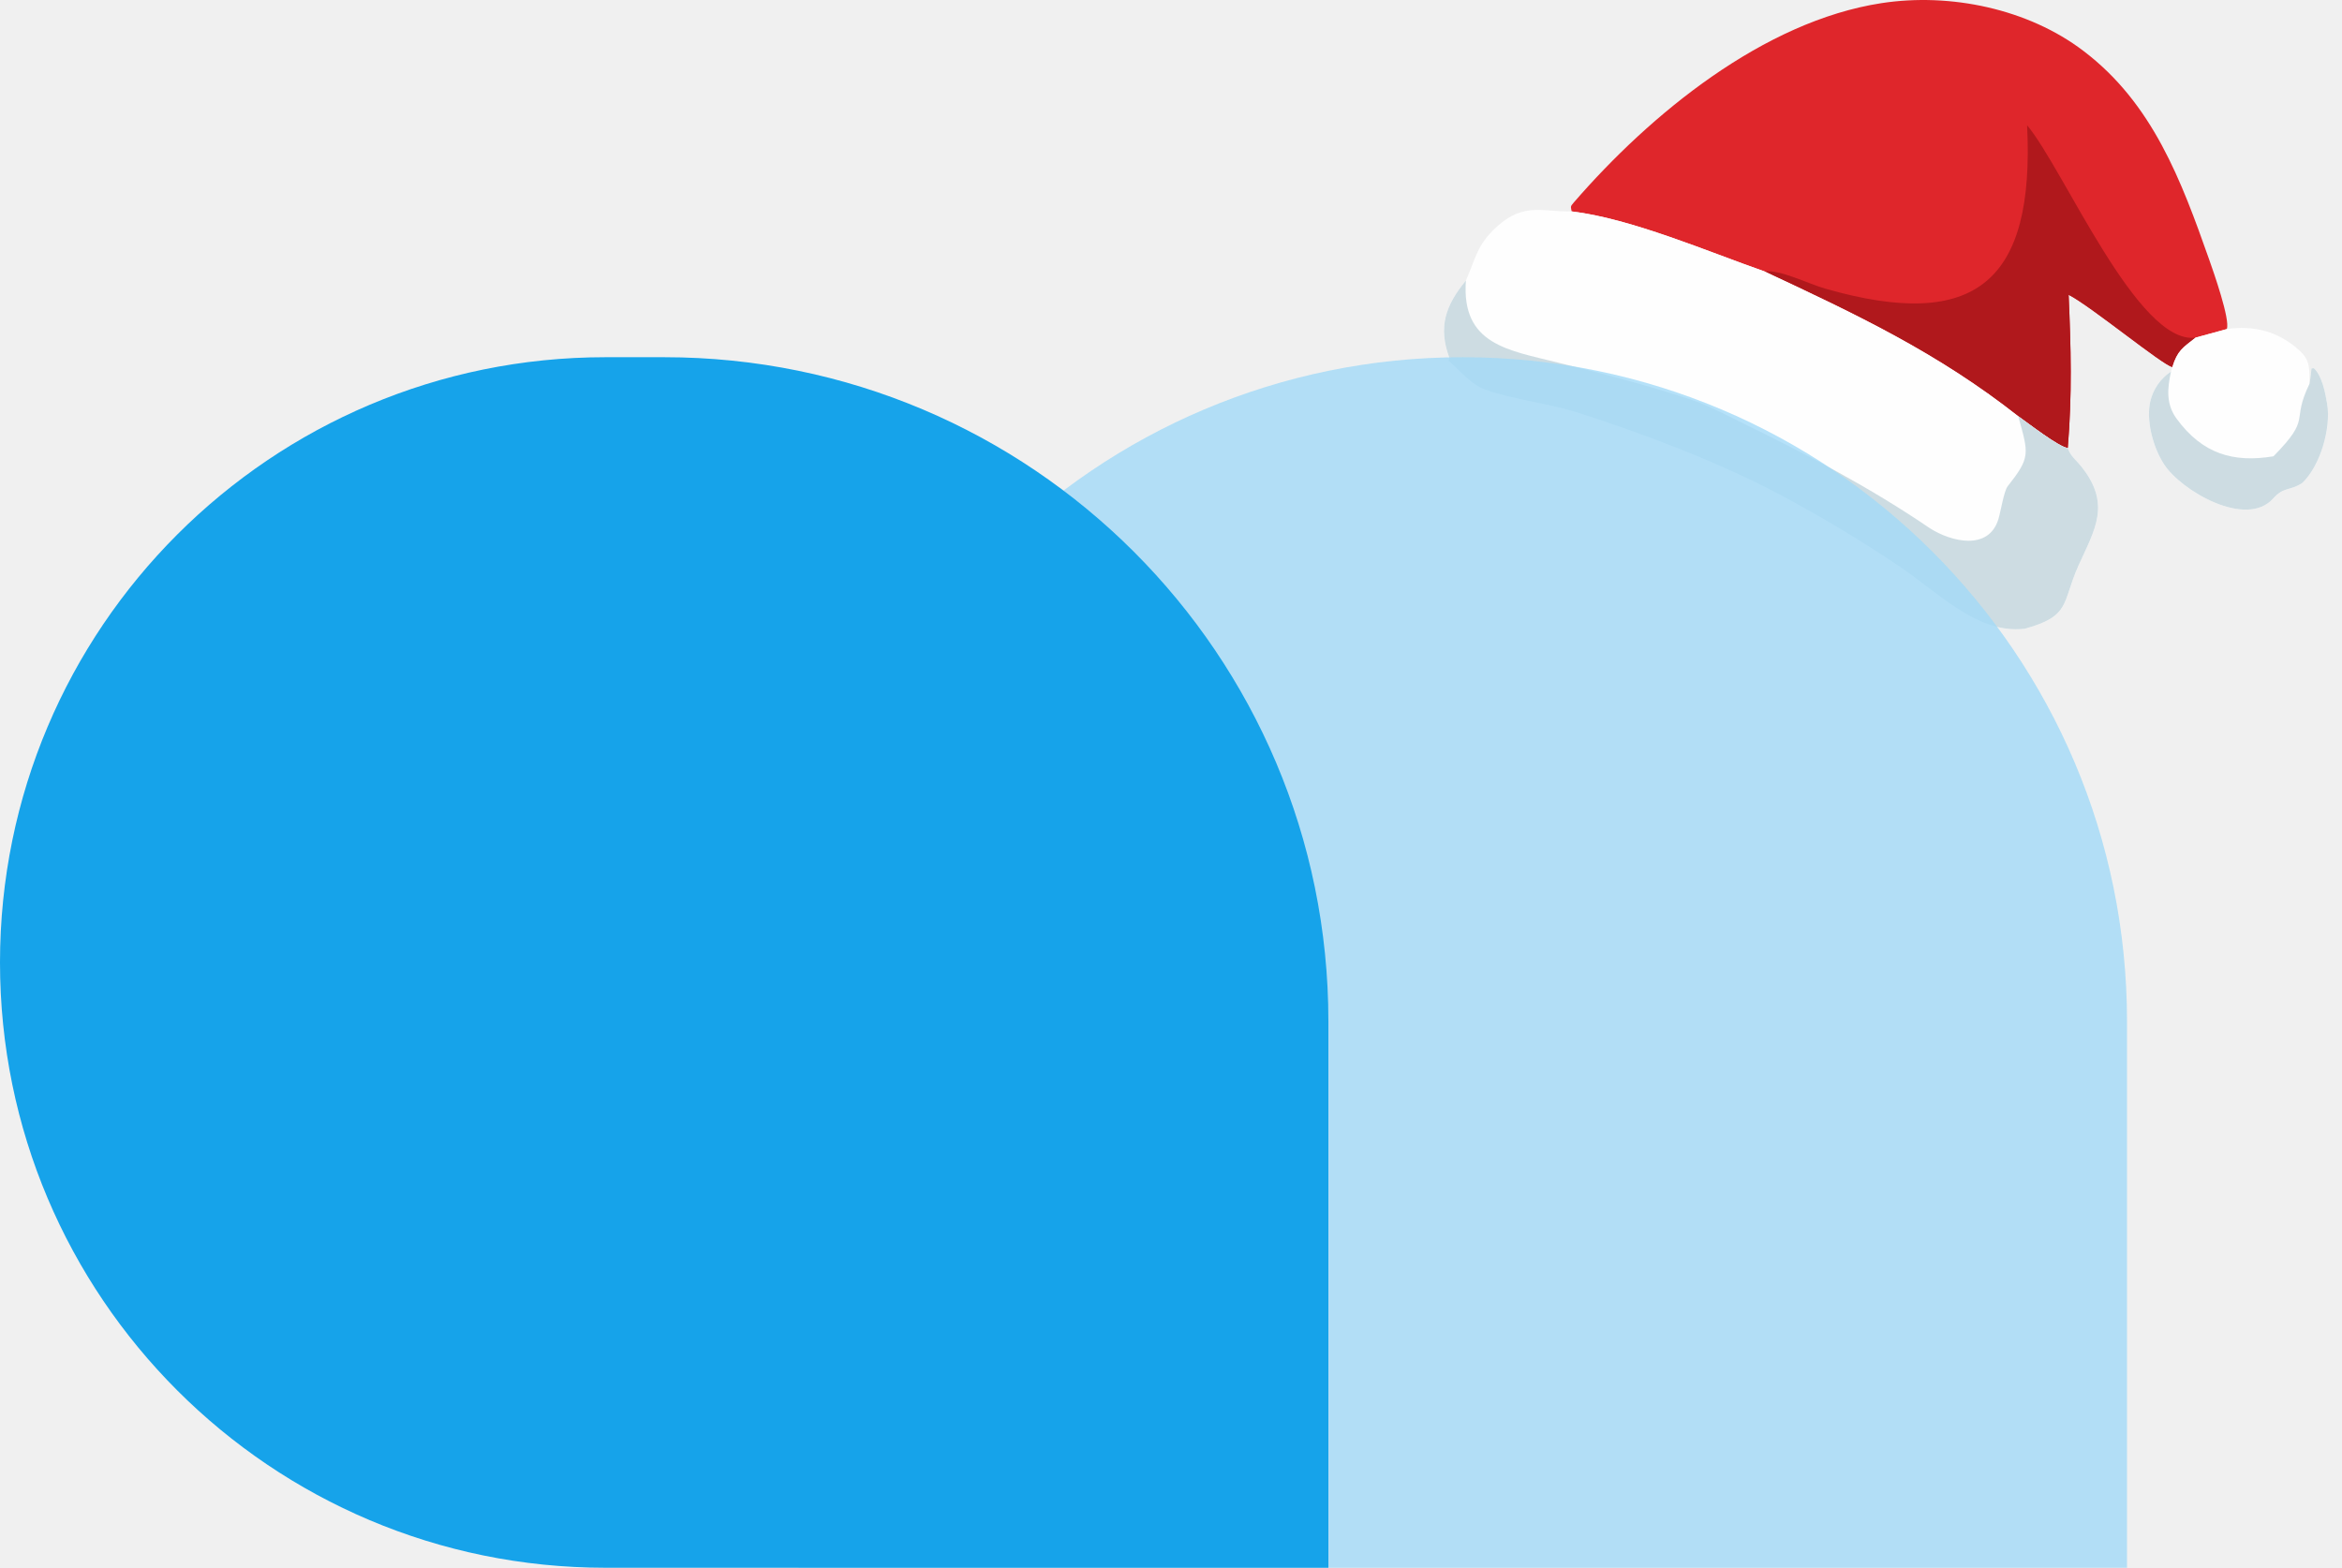
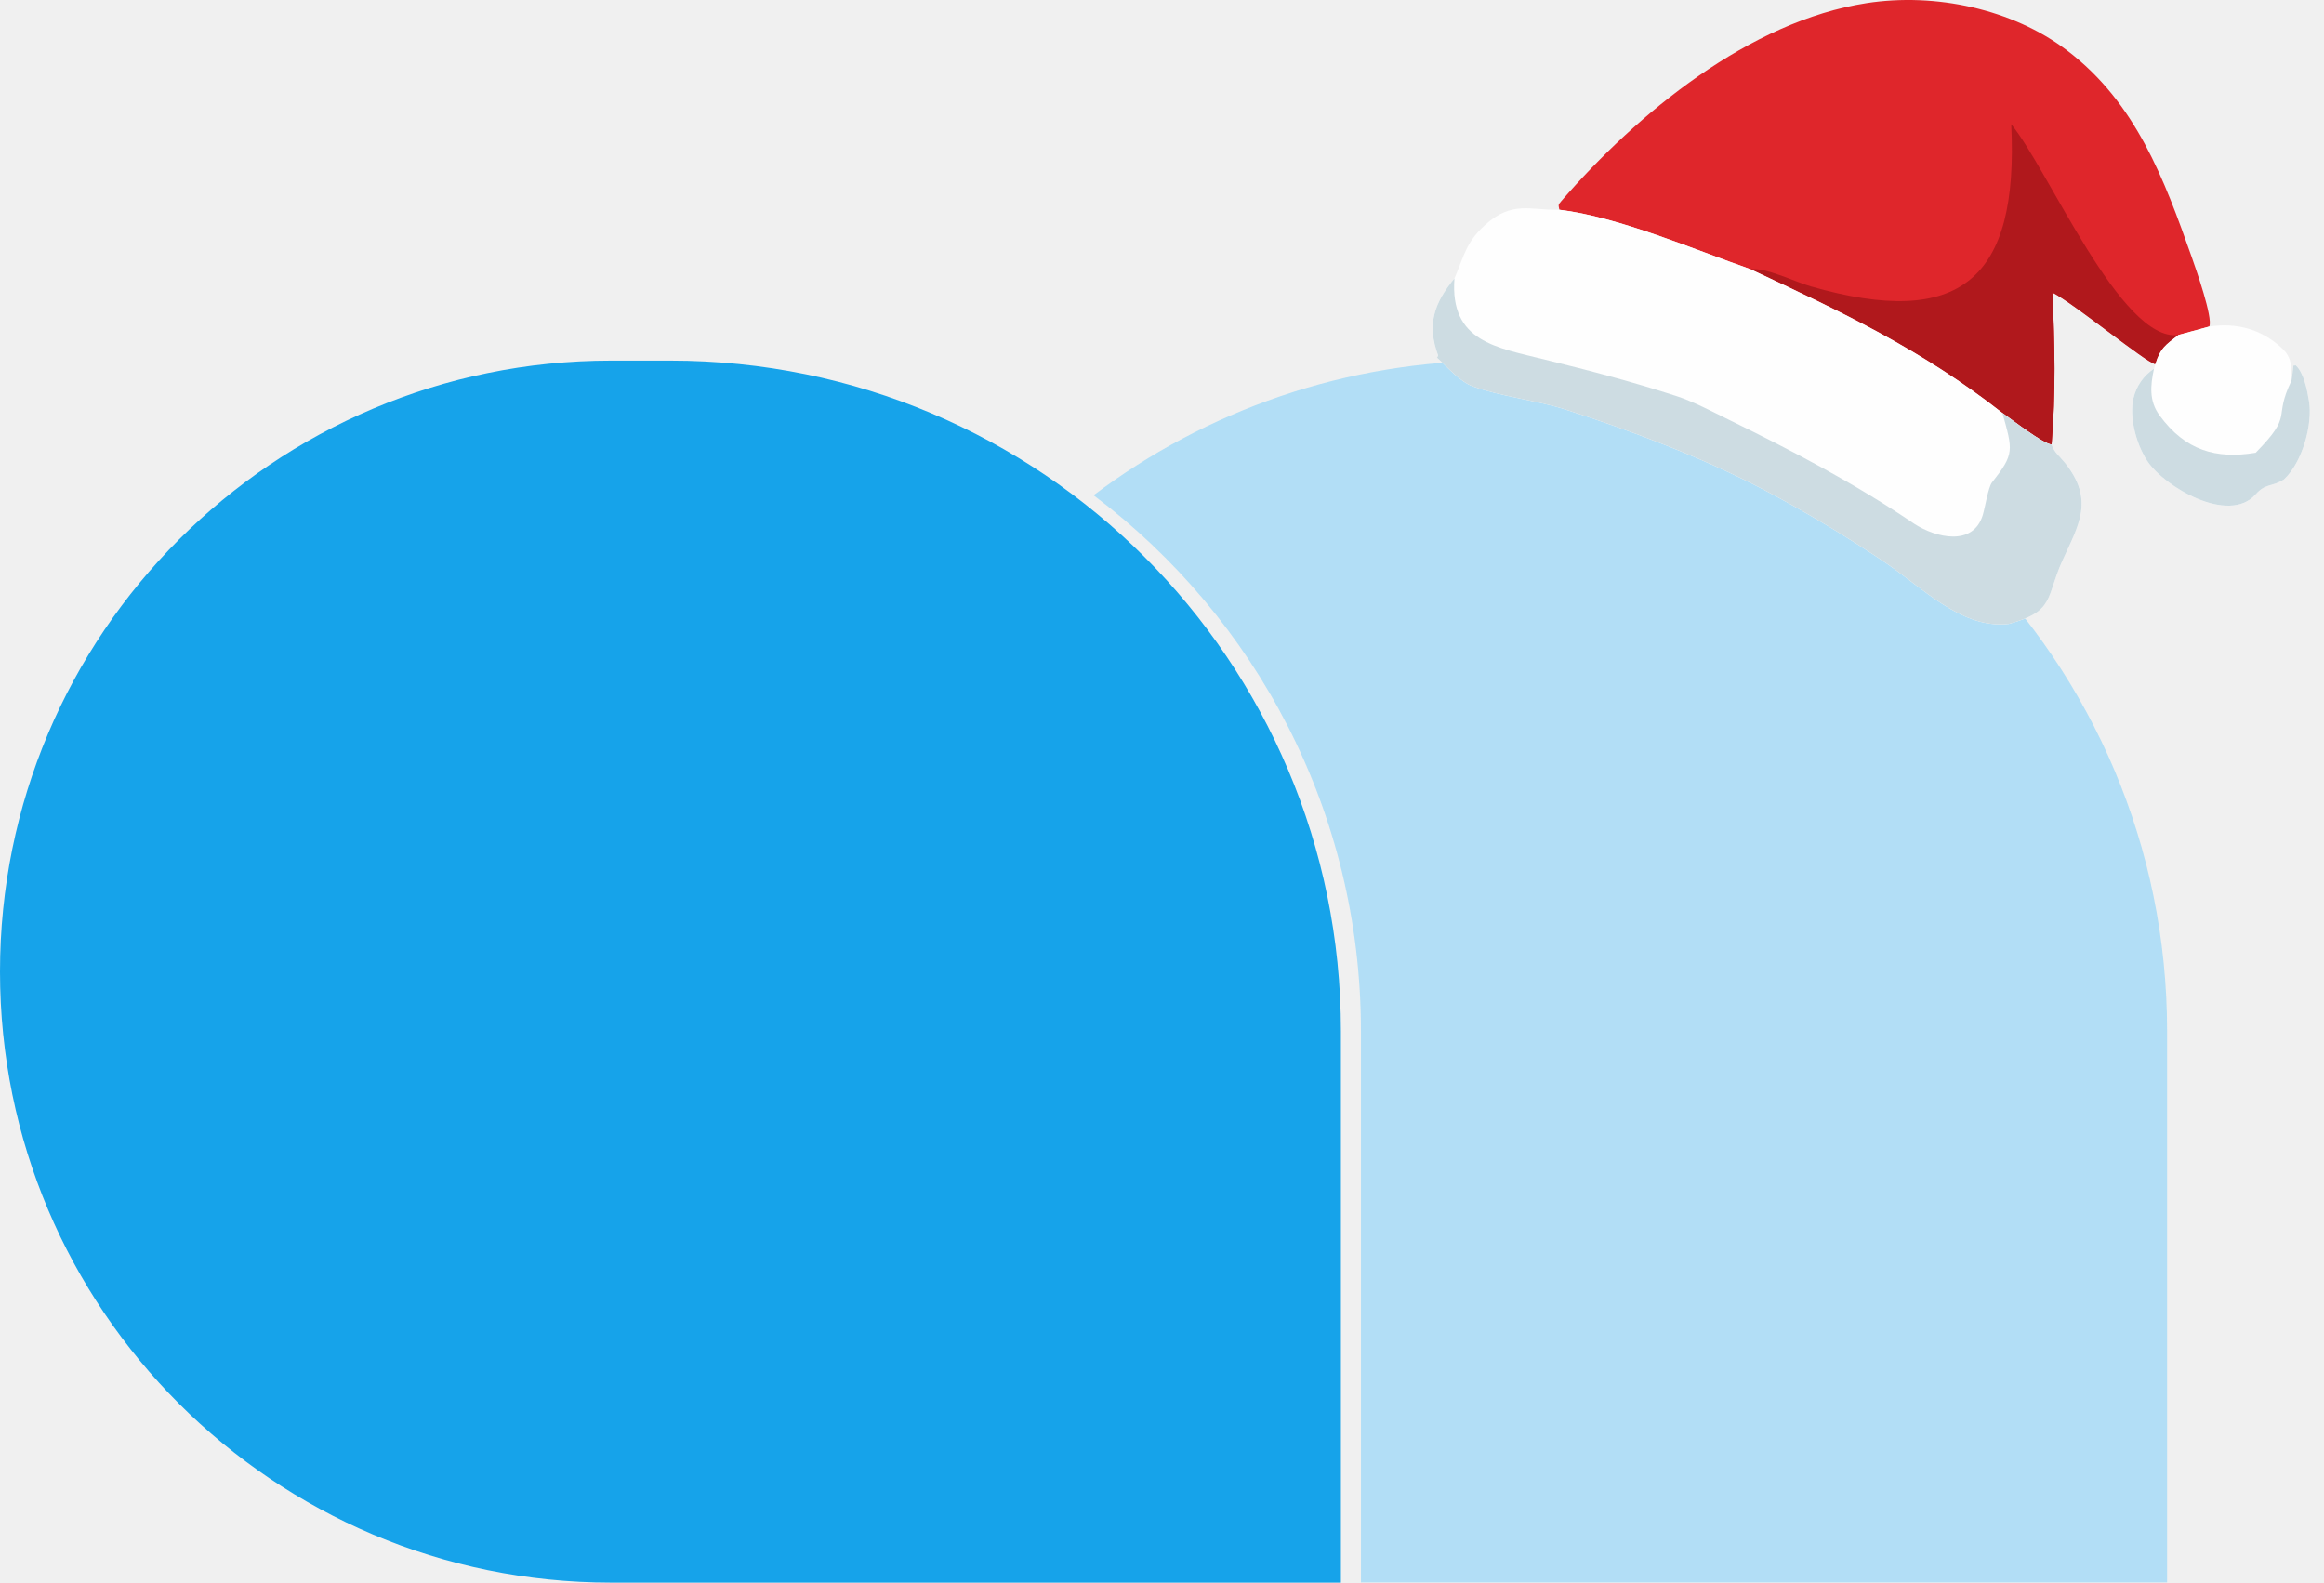
- <svg xmlns="http://www.w3.org/2000/svg" width="118" height="79" viewBox="0 0 118 79" fill="none">
-   <path d="M79.186 10.652C79.146 10.403 79.104 10.423 79.289 10.209C83.169 5.725 88.863 1.074 94.786 0.16C98.282 -0.38 102.199 0.456 104.969 2.563C108.463 5.209 109.901 9.092 111.311 13.089C111.519 13.68 112.382 16.123 112.194 16.583C112.062 16.618 110.625 17.012 110.621 17.013C109.961 17.529 109.708 17.67 109.451 18.492C108.963 18.403 105.327 15.409 104.226 14.854C104.344 17.503 104.405 19.924 104.183 22.574C103.761 22.547 102.166 21.308 101.686 20.971C97.602 17.759 93.532 15.842 88.899 13.675C86.057 12.682 82.183 11.01 79.186 10.652Z" fill="#DF262B" />
-   <path d="M102.134 6.31C103.985 8.526 107.712 17.4 110.621 17.013C109.961 17.529 109.708 17.67 109.451 18.492C108.963 18.403 105.327 15.409 104.226 14.854C104.344 17.503 104.405 19.924 104.183 22.574C103.761 22.547 102.166 21.308 101.686 20.971C97.602 17.759 93.532 15.842 88.899 13.675C89.688 13.575 91.128 14.306 91.961 14.544C99.568 16.725 102.524 14.18 102.134 6.31Z" fill="#B0181C" />
-   <path d="M73.859 14.137C74.347 13.024 74.419 12.326 75.421 11.419C76.803 10.169 77.756 10.694 79.186 10.652C82.183 11.01 86.057 12.682 88.899 13.675C93.532 15.842 97.602 17.759 101.686 20.971C102.166 21.309 103.761 22.547 104.183 22.574C104.302 22.96 104.599 23.18 104.837 23.473C106.4 25.398 105.543 26.677 104.722 28.501C103.882 30.368 104.354 31.046 102.003 31.687C101.92 31.694 101.835 31.7 101.752 31.704C99.542 31.817 97.632 29.874 95.834 28.636C93.82 27.273 91.737 26.021 89.592 24.884C86.498 23.254 82.783 21.846 79.466 20.787C78.06 20.338 76.198 20.132 74.798 19.624C74.137 19.385 73.523 18.658 72.975 18.167L73.032 18.052C72.447 16.483 72.826 15.393 73.859 14.137Z" fill="#FEFEFE" />
-   <path d="M72.975 18.167L73.032 18.052C72.447 16.483 72.826 15.393 73.859 14.137C73.619 17.367 75.995 17.644 78.489 18.27C80.722 18.816 82.971 19.409 85.157 20.122C86.006 20.4 86.964 20.909 87.77 21.304C91.051 22.909 94.197 24.55 97.229 26.614C98.297 27.301 100.191 27.771 100.687 26.164C100.801 25.797 100.966 24.744 101.154 24.506C102.308 23.045 102.218 22.88 101.686 20.971C102.166 21.309 103.761 22.547 104.183 22.574C104.302 22.96 104.599 23.18 104.837 23.473C106.4 25.398 105.543 26.677 104.722 28.501C103.882 30.368 104.354 31.046 102.003 31.687C101.92 31.694 101.835 31.7 101.752 31.704C99.542 31.817 97.632 29.874 95.834 28.636C93.82 27.273 91.737 26.021 89.592 24.884C86.498 23.254 82.783 21.846 79.466 20.787C78.06 20.338 76.198 20.132 74.798 19.624C74.137 19.385 73.523 18.658 72.975 18.167Z" fill="#CDDCE2" />
-   <path d="M112.194 16.583C113.547 16.38 114.805 16.696 115.865 17.669C116.412 18.172 116.36 18.621 116.362 19.342C116.404 19.133 116.436 18.788 116.463 18.566L116.583 18.553C116.994 18.942 117.158 19.777 117.255 20.373C117.451 21.582 116.903 23.493 115.989 24.345C115.374 24.742 115.059 24.526 114.54 25.111C113.179 26.653 109.887 24.723 109.028 23.389C108.431 22.461 108.135 21.12 108.338 20.236C108.481 19.614 108.855 19.072 109.385 18.723L109.451 18.492C109.708 17.67 109.961 17.529 110.621 17.013C110.625 17.012 112.062 16.618 112.194 16.583Z" fill="#FEFEFE" />
-   <path d="M116.362 19.342C116.404 19.133 116.436 18.788 116.463 18.565L116.583 18.553C116.994 18.942 117.158 19.777 117.255 20.373C117.451 21.582 116.903 23.492 115.989 24.345C115.374 24.741 115.059 24.526 114.54 25.111C113.179 26.653 109.887 24.723 109.028 23.388C108.431 22.461 108.135 21.12 108.338 20.235C108.481 19.614 108.855 19.072 109.385 18.723C109.197 19.581 109.13 20.365 109.665 21.096C110.975 22.885 112.54 23.326 114.547 22.993C116.52 20.982 115.4 21.324 116.362 19.342Z" fill="#CDDCE2" />
-   <path opacity="0.8" d="M40.239 51.465C40.239 32.983 55.221 18 73.703 18C92.185 18 107.168 32.983 107.168 51.465V79H40.239V51.465Z" fill="#A2DAF7" />
-   <path d="M0 48.5C0 31.655 13.655 18 30.5 18H33.465C51.947 18 66.93 32.983 66.93 51.465V79H30.5C13.655 79 0 65.345 0 48.5V48.5Z" fill="#16A3EA" />
+ <svg xmlns="http://www.w3.org/2000/svg" width="116" height="79" viewBox="0 0 116 79" fill="none">
+   <g clip-path="url(#clip0_6265_8748)">
+     <path opacity="0.8" d="M74.703 18C93.185 18 108.168 32.983 108.168 51.465V79H67.93V51.465C67.93 40.535 62.689 30.829 54.584 24.722C60.184 20.502 67.151 18 74.703 18Z" fill="#A2DAF7" />
+     <path d="M0 48.5C0 31.655 13.655 18 30.5 18H33.465C51.947 18 66.93 32.983 66.93 51.465V79H30.5C13.655 79 0 65.345 0 48.5V48.5Z" fill="#16A3EA" />
+   </g>
+   <path d="M77.833 10.47C77.793 10.226 77.752 10.245 77.934 10.034C81.748 5.627 87.344 1.056 93.166 0.157C96.603 -0.374 100.453 0.448 103.175 2.519C106.609 5.12 108.022 8.936 109.409 12.865C109.613 13.446 110.461 15.848 110.276 16.3C110.147 16.334 108.734 16.721 108.73 16.722C108.081 17.229 107.833 17.368 107.58 18.176C107.101 18.089 103.527 15.146 102.445 14.601C102.561 17.204 102.621 19.583 102.403 22.188C101.987 22.162 100.42 20.944 99.948 20.612C95.934 17.456 91.934 15.571 87.379 13.441C84.586 12.466 80.778 10.822 77.833 10.47Z" fill="#DF262B" />
+   <path d="M100.388 6.203C102.207 8.381 105.87 17.102 108.73 16.722C108.081 17.229 107.833 17.368 107.58 18.176C107.1 18.089 103.526 15.146 102.445 14.601C102.56 17.204 102.62 19.583 102.402 22.188C101.987 22.162 100.42 20.944 99.948 20.612C95.934 17.456 91.933 15.571 87.379 13.441C88.155 13.344 89.57 14.061 90.389 14.296C97.866 16.44 100.771 13.938 100.388 6.203Z" fill="#B0181C" />
+   <path d="M72.597 13.896C73.076 12.801 73.147 12.116 74.132 11.224C75.49 9.995 76.427 10.511 77.833 10.47C80.778 10.822 84.586 12.466 87.379 13.441C91.934 15.571 95.934 17.456 99.948 20.612C100.42 20.945 101.987 22.162 102.403 22.189C102.519 22.567 102.811 22.784 103.045 23.072C104.582 24.965 103.739 26.221 102.931 28.014C102.106 29.849 102.57 30.515 100.26 31.146C100.178 31.152 100.095 31.158 100.013 31.162C97.841 31.273 95.963 29.363 94.196 28.146C92.217 26.807 90.169 25.576 88.061 24.458C85.019 22.857 81.368 21.473 78.107 20.432C76.726 19.991 74.896 19.788 73.519 19.289C72.87 19.054 72.266 18.339 71.728 17.857L71.783 17.743C71.209 16.201 71.581 15.13 72.597 13.896Z" fill="#FEFEFE" />
+   <path d="M71.728 17.857L71.783 17.743C71.209 16.201 71.581 15.13 72.597 13.896C72.36 17.07 74.696 17.342 77.147 17.958C79.342 18.494 81.552 19.078 83.701 19.779C84.536 20.052 85.477 20.552 86.27 20.94C89.494 22.518 92.587 24.131 95.567 26.159C96.617 26.834 98.478 27.297 98.966 25.717C99.078 25.357 99.241 24.321 99.425 24.087C100.56 22.651 100.47 22.489 99.948 20.612C100.42 20.945 101.987 22.162 102.403 22.189C102.519 22.567 102.811 22.784 103.045 23.072C104.582 24.965 103.739 26.221 102.931 28.014C102.106 29.849 102.57 30.515 100.26 31.146C100.178 31.152 100.095 31.158 100.013 31.162C97.841 31.273 95.963 29.363 94.196 28.146C92.217 26.807 90.169 25.576 88.061 24.458C85.019 22.857 81.368 21.473 78.107 20.432C76.726 19.991 74.896 19.788 73.519 19.289C72.87 19.054 72.266 18.339 71.728 17.857Z" fill="#CDDCE2" />
+   <path d="M110.276 16.3C111.606 16.1 112.843 16.41 113.885 17.367C114.422 17.861 114.371 18.303 114.373 19.011C114.415 18.806 114.446 18.467 114.472 18.248L114.591 18.236C114.994 18.619 115.155 19.439 115.251 20.025C115.443 21.213 114.905 23.091 114.006 23.929C113.402 24.319 113.092 24.107 112.583 24.682C111.244 26.197 108.009 24.3 107.164 22.989C106.578 22.077 106.286 20.759 106.486 19.89C106.627 19.279 106.994 18.746 107.515 18.403L107.58 18.176C107.833 17.368 108.081 17.229 108.73 16.722C108.734 16.721 110.147 16.334 110.276 16.3Z" fill="#FEFEFE" />
+   <path d="M114.373 19.011C114.415 18.806 114.446 18.467 114.472 18.248L114.591 18.236C114.994 18.619 115.155 19.439 115.251 20.025C115.443 21.213 114.905 23.091 114.006 23.929C113.402 24.319 113.092 24.107 112.583 24.682C111.244 26.197 108.009 24.3 107.164 22.989C106.578 22.077 106.286 20.759 106.486 19.89C106.627 19.279 106.994 18.746 107.515 18.403C107.331 19.247 107.264 20.017 107.791 20.735C109.078 22.494 110.617 22.927 112.589 22.6C114.528 20.624 113.427 20.96 114.373 19.011Z" fill="#CDDCE2" />
+   <defs>
+     <clipPath id="clip0_6265_8748">
+       <rect width="109" height="61" fill="white" transform="translate(0 18)" />
+     </clipPath>
+   </defs>
</svg>
